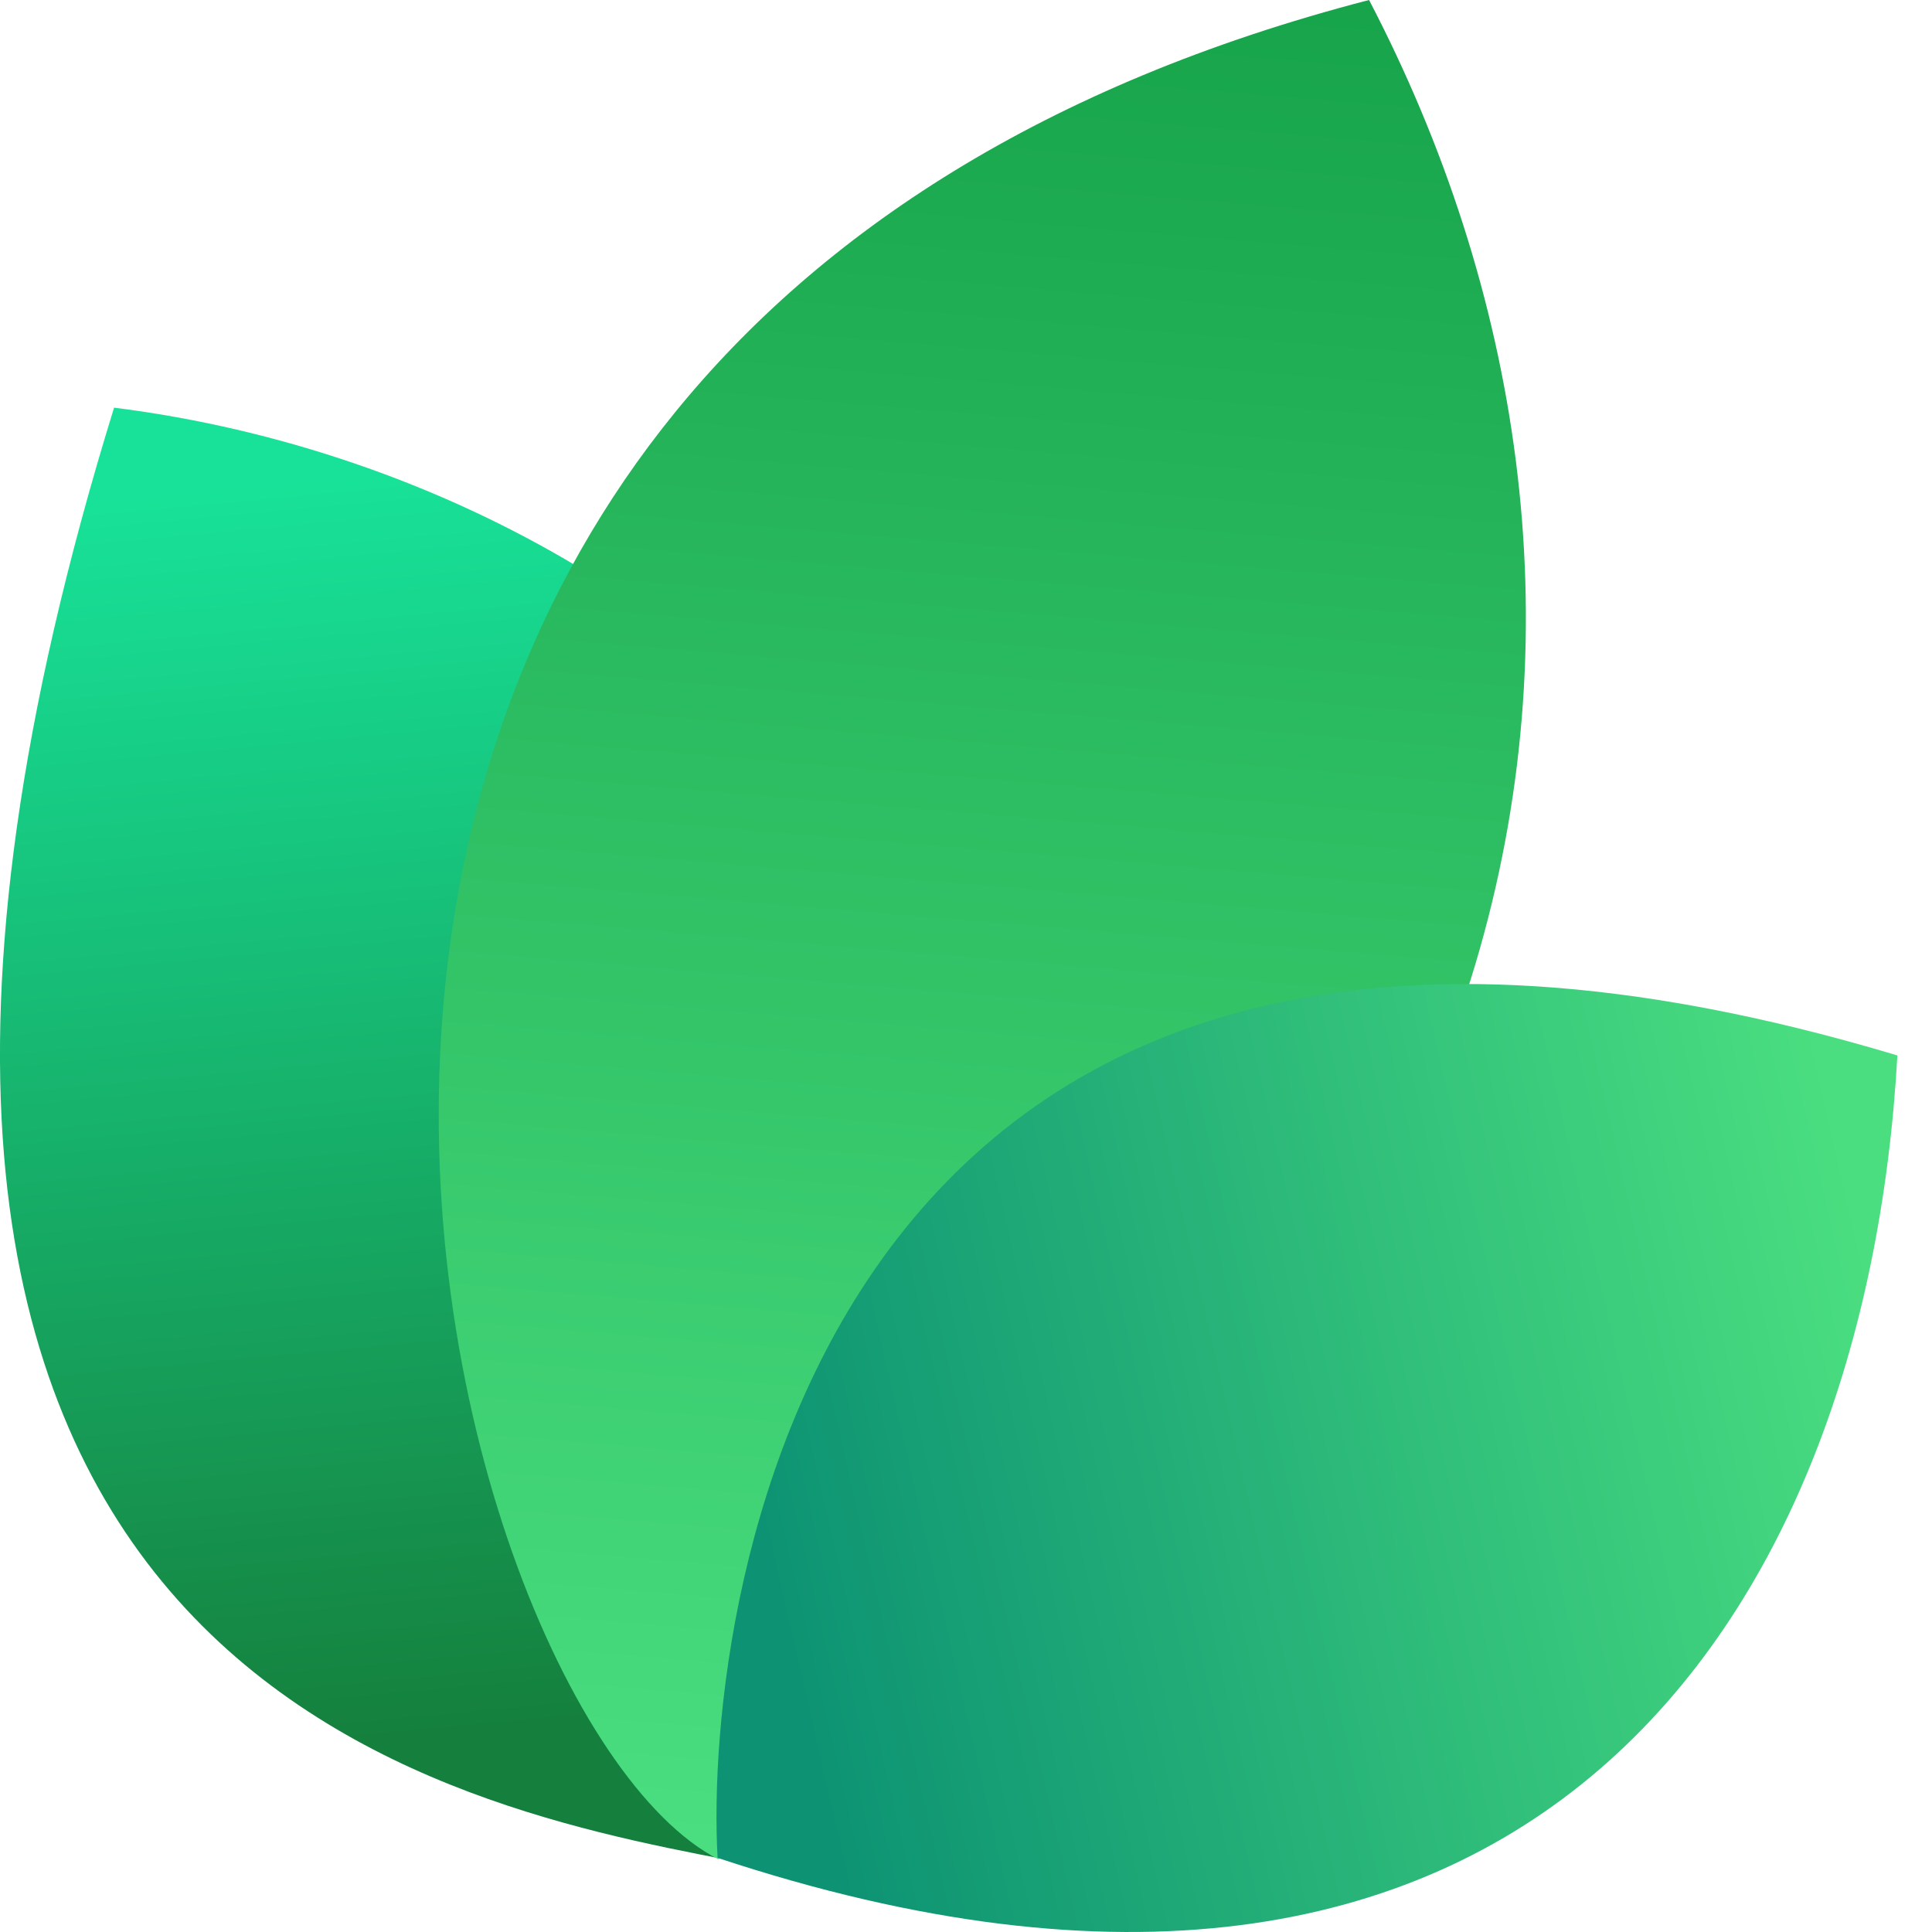
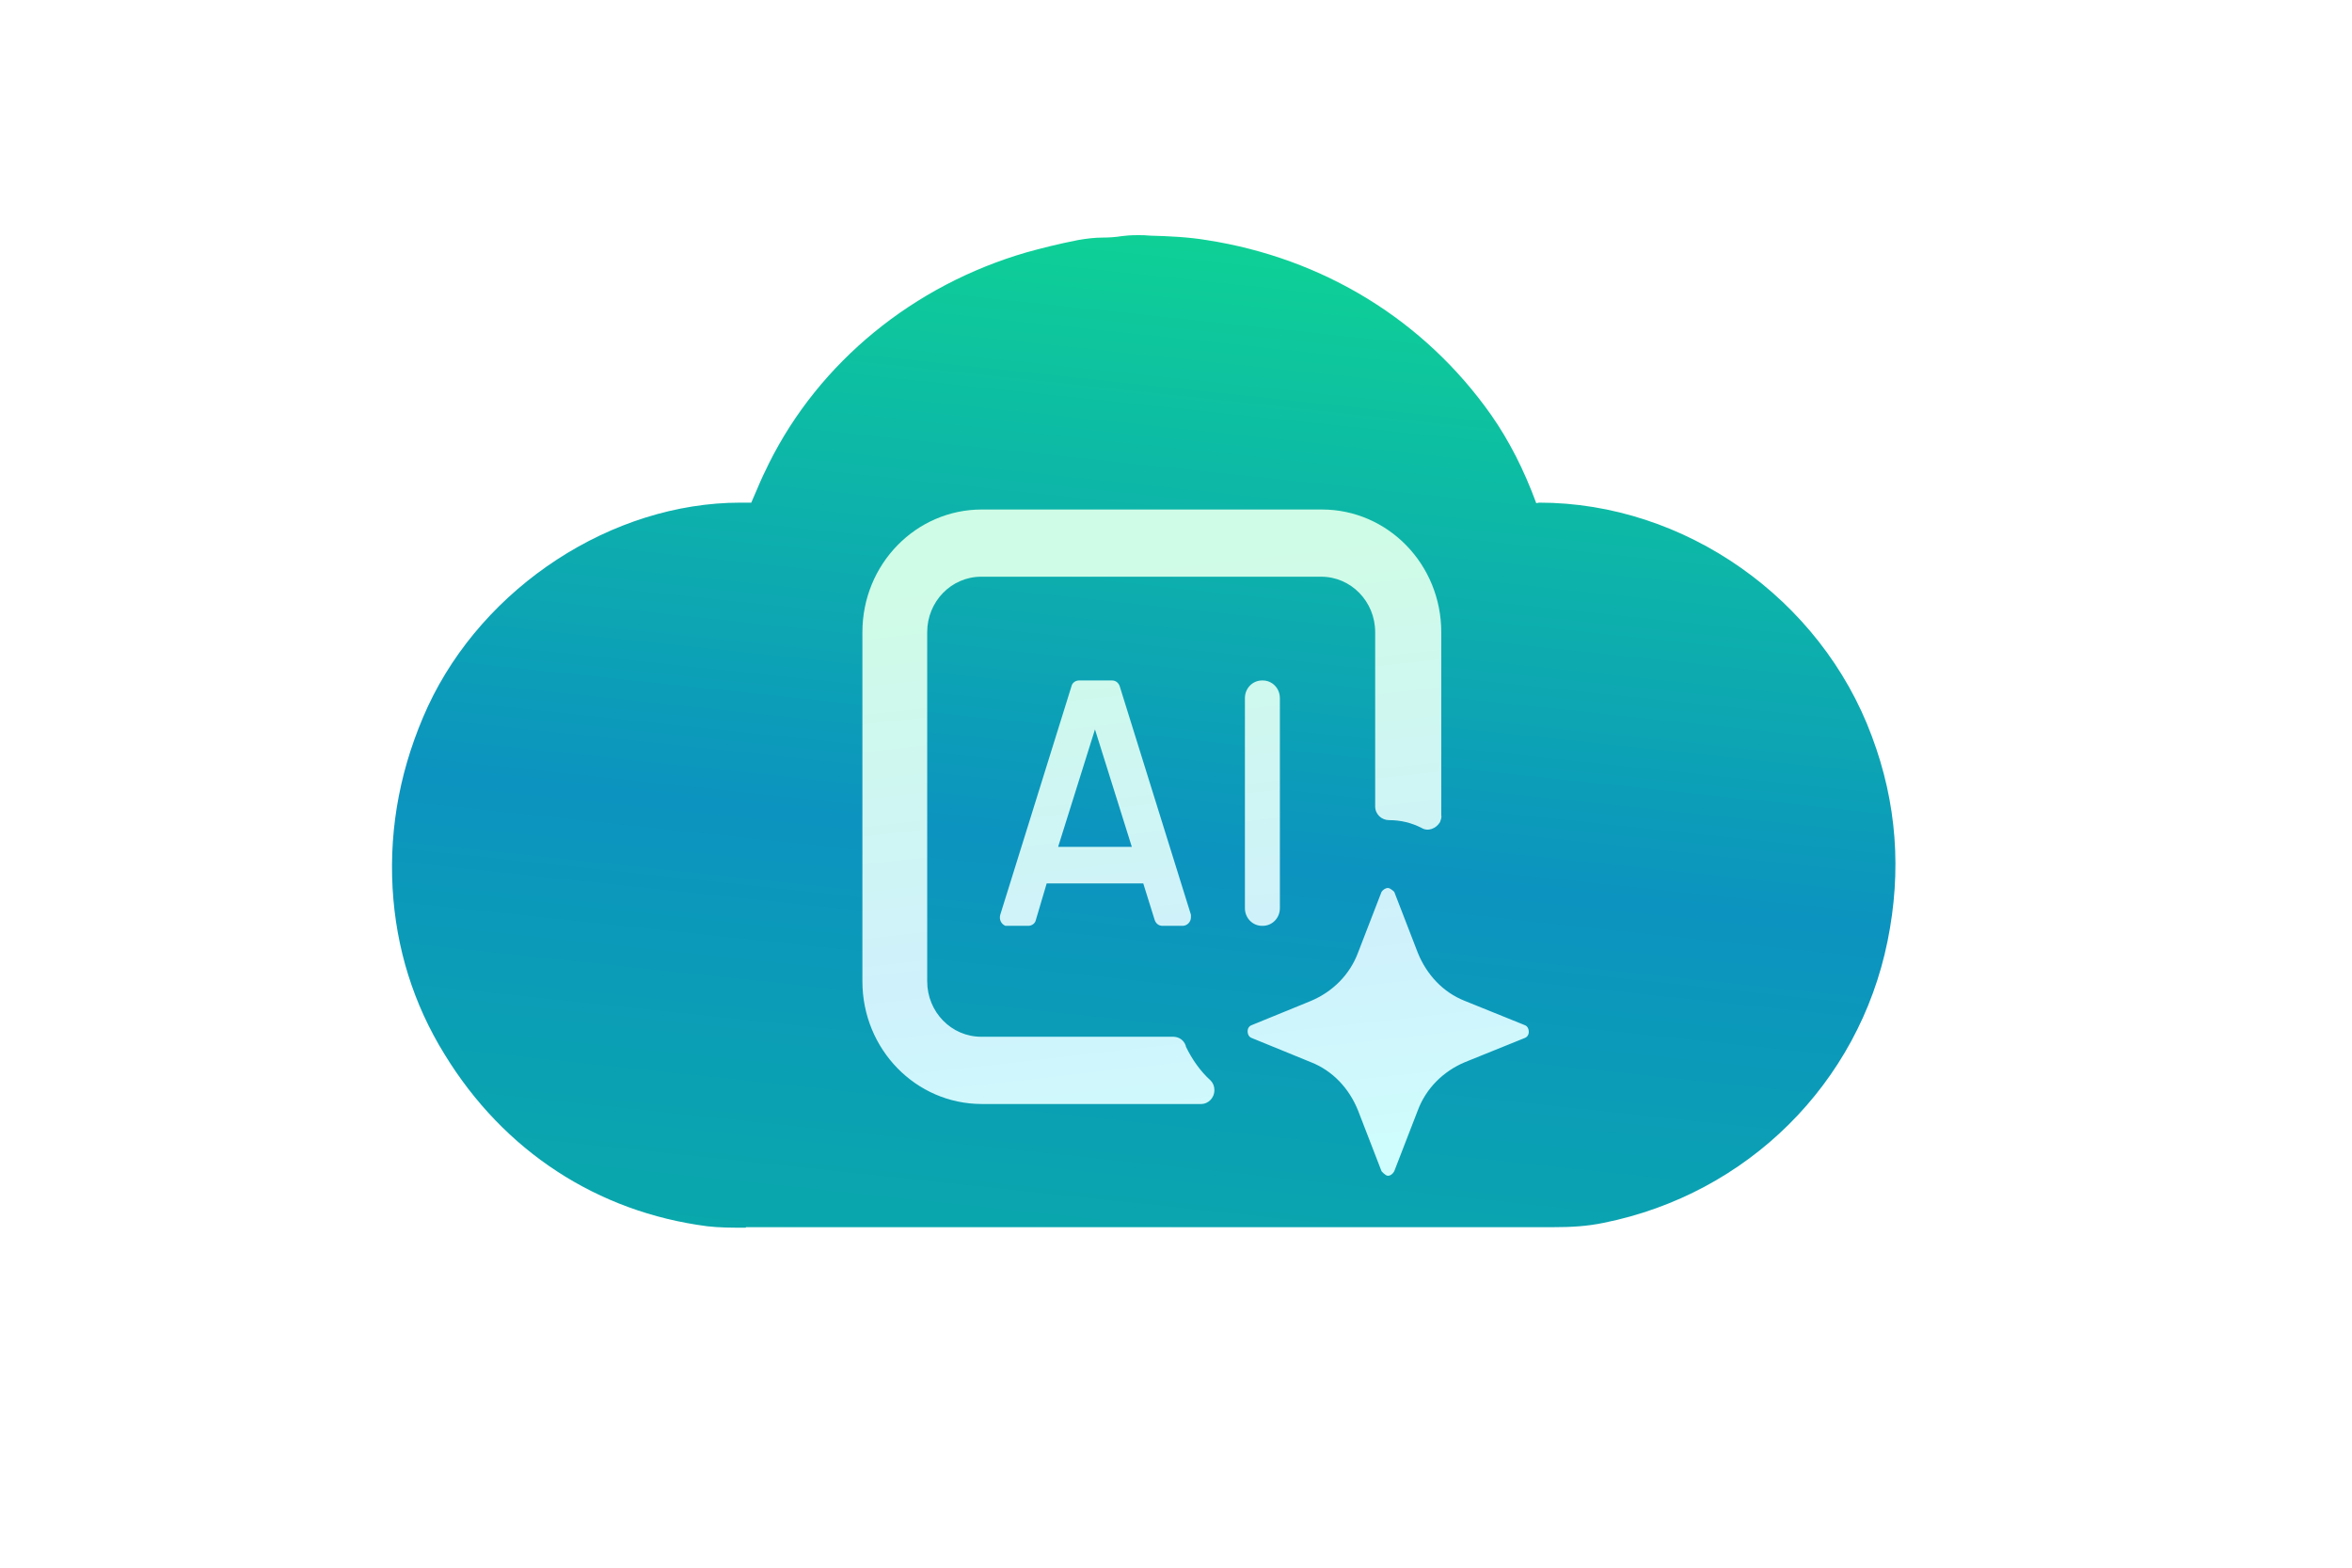
- <svg xmlns="http://www.w3.org/2000/svg" width="24" height="24" viewBox="0 0 24 24" fill="none">
-   <path d="M9.061 23.108C5.268 22.377 -3.391 20.627 1.417 5.064C9.634 6.099 16.973 14.064 9.061 23.108Z" fill="url(#paint0_linear_17557_2021)" />
-   <path d="M8.919 23.094C5.276 21.222 0.784 4.209 17.007 0C20.757 7.193 19.621 16.545 8.919 23.094Z" fill="url(#paint1_linear_17557_2021)" />
-   <path d="M8.914 23.079C8.735 19.882 10.159 9.085 23.57 13.111C23.181 20.123 18.984 26.418 8.914 23.079Z" fill="url(#paint2_linear_17557_2021)" />
+ <svg xmlns="http://www.w3.org/2000/svg" viewBox="0 0 60 40" fill="none">
+   <path d="M19.027 31.325C18.665 31.325 18.352 31.325 18.04 31.288C15.24 30.925 12.852 29.375 11.34 26.9C10.552 25.625 10.102 24.2 10.015 22.663C9.927 21.075 10.227 19.525 10.915 18.025C12.34 14.963 15.615 12.825 18.89 12.825C18.977 12.825 19.065 12.825 19.165 12.825L19.327 12.45C19.415 12.238 19.515 12.025 19.615 11.825C20.902 9.238 23.302 7.275 26.19 6.438C26.552 6.338 26.99 6.225 27.502 6.125C27.715 6.088 27.927 6.062 28.127 6.062C28.29 6.062 28.465 6.05 28.615 6.025C28.702 6.013 28.84 6 29.027 6C29.127 6 29.227 6 29.352 6.013C29.827 6.025 30.327 6.05 30.777 6.125C33.765 6.588 36.34 8.175 38.04 10.588C38.502 11.25 38.877 11.988 39.19 12.838C39.19 12.838 39.252 12.825 39.265 12.825C42.977 12.825 46.452 15.275 47.752 18.788C48.39 20.488 48.515 22.225 48.152 24.012C47.415 27.65 44.577 30.462 40.915 31.2C40.49 31.288 40.102 31.312 39.602 31.312H19.027V31.325Z" fill="url(#paint0_linear_1129_554)" />
+   <path d="M30.251 26.687C30.202 26.537 30.073 26.453 29.927 26.453H25.031C24.269 26.453 23.653 25.821 23.653 25.038V16.13C23.653 15.348 24.269 14.715 25.031 14.715H33.703C34.465 14.715 35.081 15.348 35.081 16.13V20.576C35.081 20.776 35.243 20.926 35.438 20.926C35.73 20.926 36.005 20.992 36.265 21.125C36.427 21.225 36.637 21.142 36.735 20.976C36.751 20.926 36.783 20.859 36.767 20.809V16.13C36.767 14.399 35.406 13 33.72 13H25.047C23.362 13 22 14.399 22 16.13V25.038C22 26.77 23.362 28.169 25.047 28.169H30.64C30.834 28.169 30.98 28.002 30.98 27.819C30.98 27.719 30.948 27.636 30.883 27.569C30.624 27.336 30.413 27.036 30.251 26.703V26.687ZM32.196 17.362H32.212C32.455 17.362 32.65 17.562 32.65 17.812V23.173C32.65 23.423 32.455 23.623 32.212 23.623H32.196C31.953 23.623 31.758 23.423 31.758 23.173V17.812C31.758 17.562 31.953 17.362 32.196 17.362ZM38.891 26.154L37.367 25.538C36.816 25.321 36.394 24.872 36.167 24.306L35.568 22.757C35.568 22.757 35.47 22.657 35.406 22.657C35.341 22.657 35.276 22.707 35.243 22.757L34.644 24.306C34.433 24.872 33.995 25.305 33.444 25.538L31.937 26.154C31.839 26.187 31.807 26.287 31.839 26.387C31.855 26.437 31.888 26.47 31.937 26.487L33.444 27.103C33.995 27.319 34.417 27.769 34.644 28.335L35.243 29.883C35.243 29.883 35.341 30 35.406 30C35.47 30 35.535 29.95 35.568 29.883L36.167 28.335C36.378 27.769 36.816 27.336 37.367 27.103L38.891 26.487C38.988 26.453 39.02 26.354 38.988 26.254C38.972 26.204 38.939 26.17 38.891 26.154ZM30.381 23.34L28.565 17.512C28.532 17.412 28.451 17.362 28.37 17.362H27.527C27.43 17.362 27.349 17.429 27.333 17.512L25.517 23.34C25.485 23.456 25.534 23.573 25.647 23.623C25.663 23.623 25.68 23.623 25.712 23.623H26.231C26.328 23.623 26.409 23.556 26.425 23.473L26.701 22.541H29.165L29.456 23.473C29.489 23.573 29.57 23.623 29.651 23.623H30.17C30.283 23.623 30.381 23.523 30.381 23.407C30.381 23.39 30.381 23.373 30.381 23.34ZM26.993 21.608L27.933 18.611L28.873 21.608H26.993Z" fill="url(#paint1_linear_1129_554)" />
  <defs>
-     <linearGradient id="paint0_linear_17557_2021" x1="3.776" y1="5.916" x2="5.232" y2="21.559" gradientUnits="userSpaceOnUse">
-       <stop stop-color="#18E299" />
-       <stop offset="1" stop-color="#15803D" />
+     <linearGradient id="paint0_linear_1129_554" x1="10.002" y1="31.512" x2="15.007" y2="-15.435" gradientUnits="userSpaceOnUse">
+       <stop stop-color="#09AAAA" />
+       <stop offset="0.25" stop-color="#0C93C0" />
+       <stop offset="0.75" stop-color="#0FF080" />
    </linearGradient>
-     <linearGradient id="paint1_linear_17557_2021" x1="12.171" y1="-0.718" x2="10.19" y2="22.983" gradientUnits="userSpaceOnUse">
-       <stop stop-color="#16A34A" />
-       <stop offset="1" stop-color="#4ADE80" />
-     </linearGradient>
-     <linearGradient id="paint2_linear_17557_2021" x1="23.133" y1="15.353" x2="9.338" y2="18.52" gradientUnits="userSpaceOnUse">
-       <stop stop-color="#4ADE80" />
-       <stop offset="1" stop-color="#0D9373" />
+     <linearGradient id="paint1_linear_1129_554" x1="10" y1="32" x2="7.662" y2="11.278" gradientUnits="userSpaceOnUse">
+       <stop stop-color="#CFFCFC" />
+       <stop offset="0.25" stop-color="#CFF1FC" />
+       <stop offset="0.75" stop-color="#CFFCE6" />
    </linearGradient>
  </defs>
</svg>
